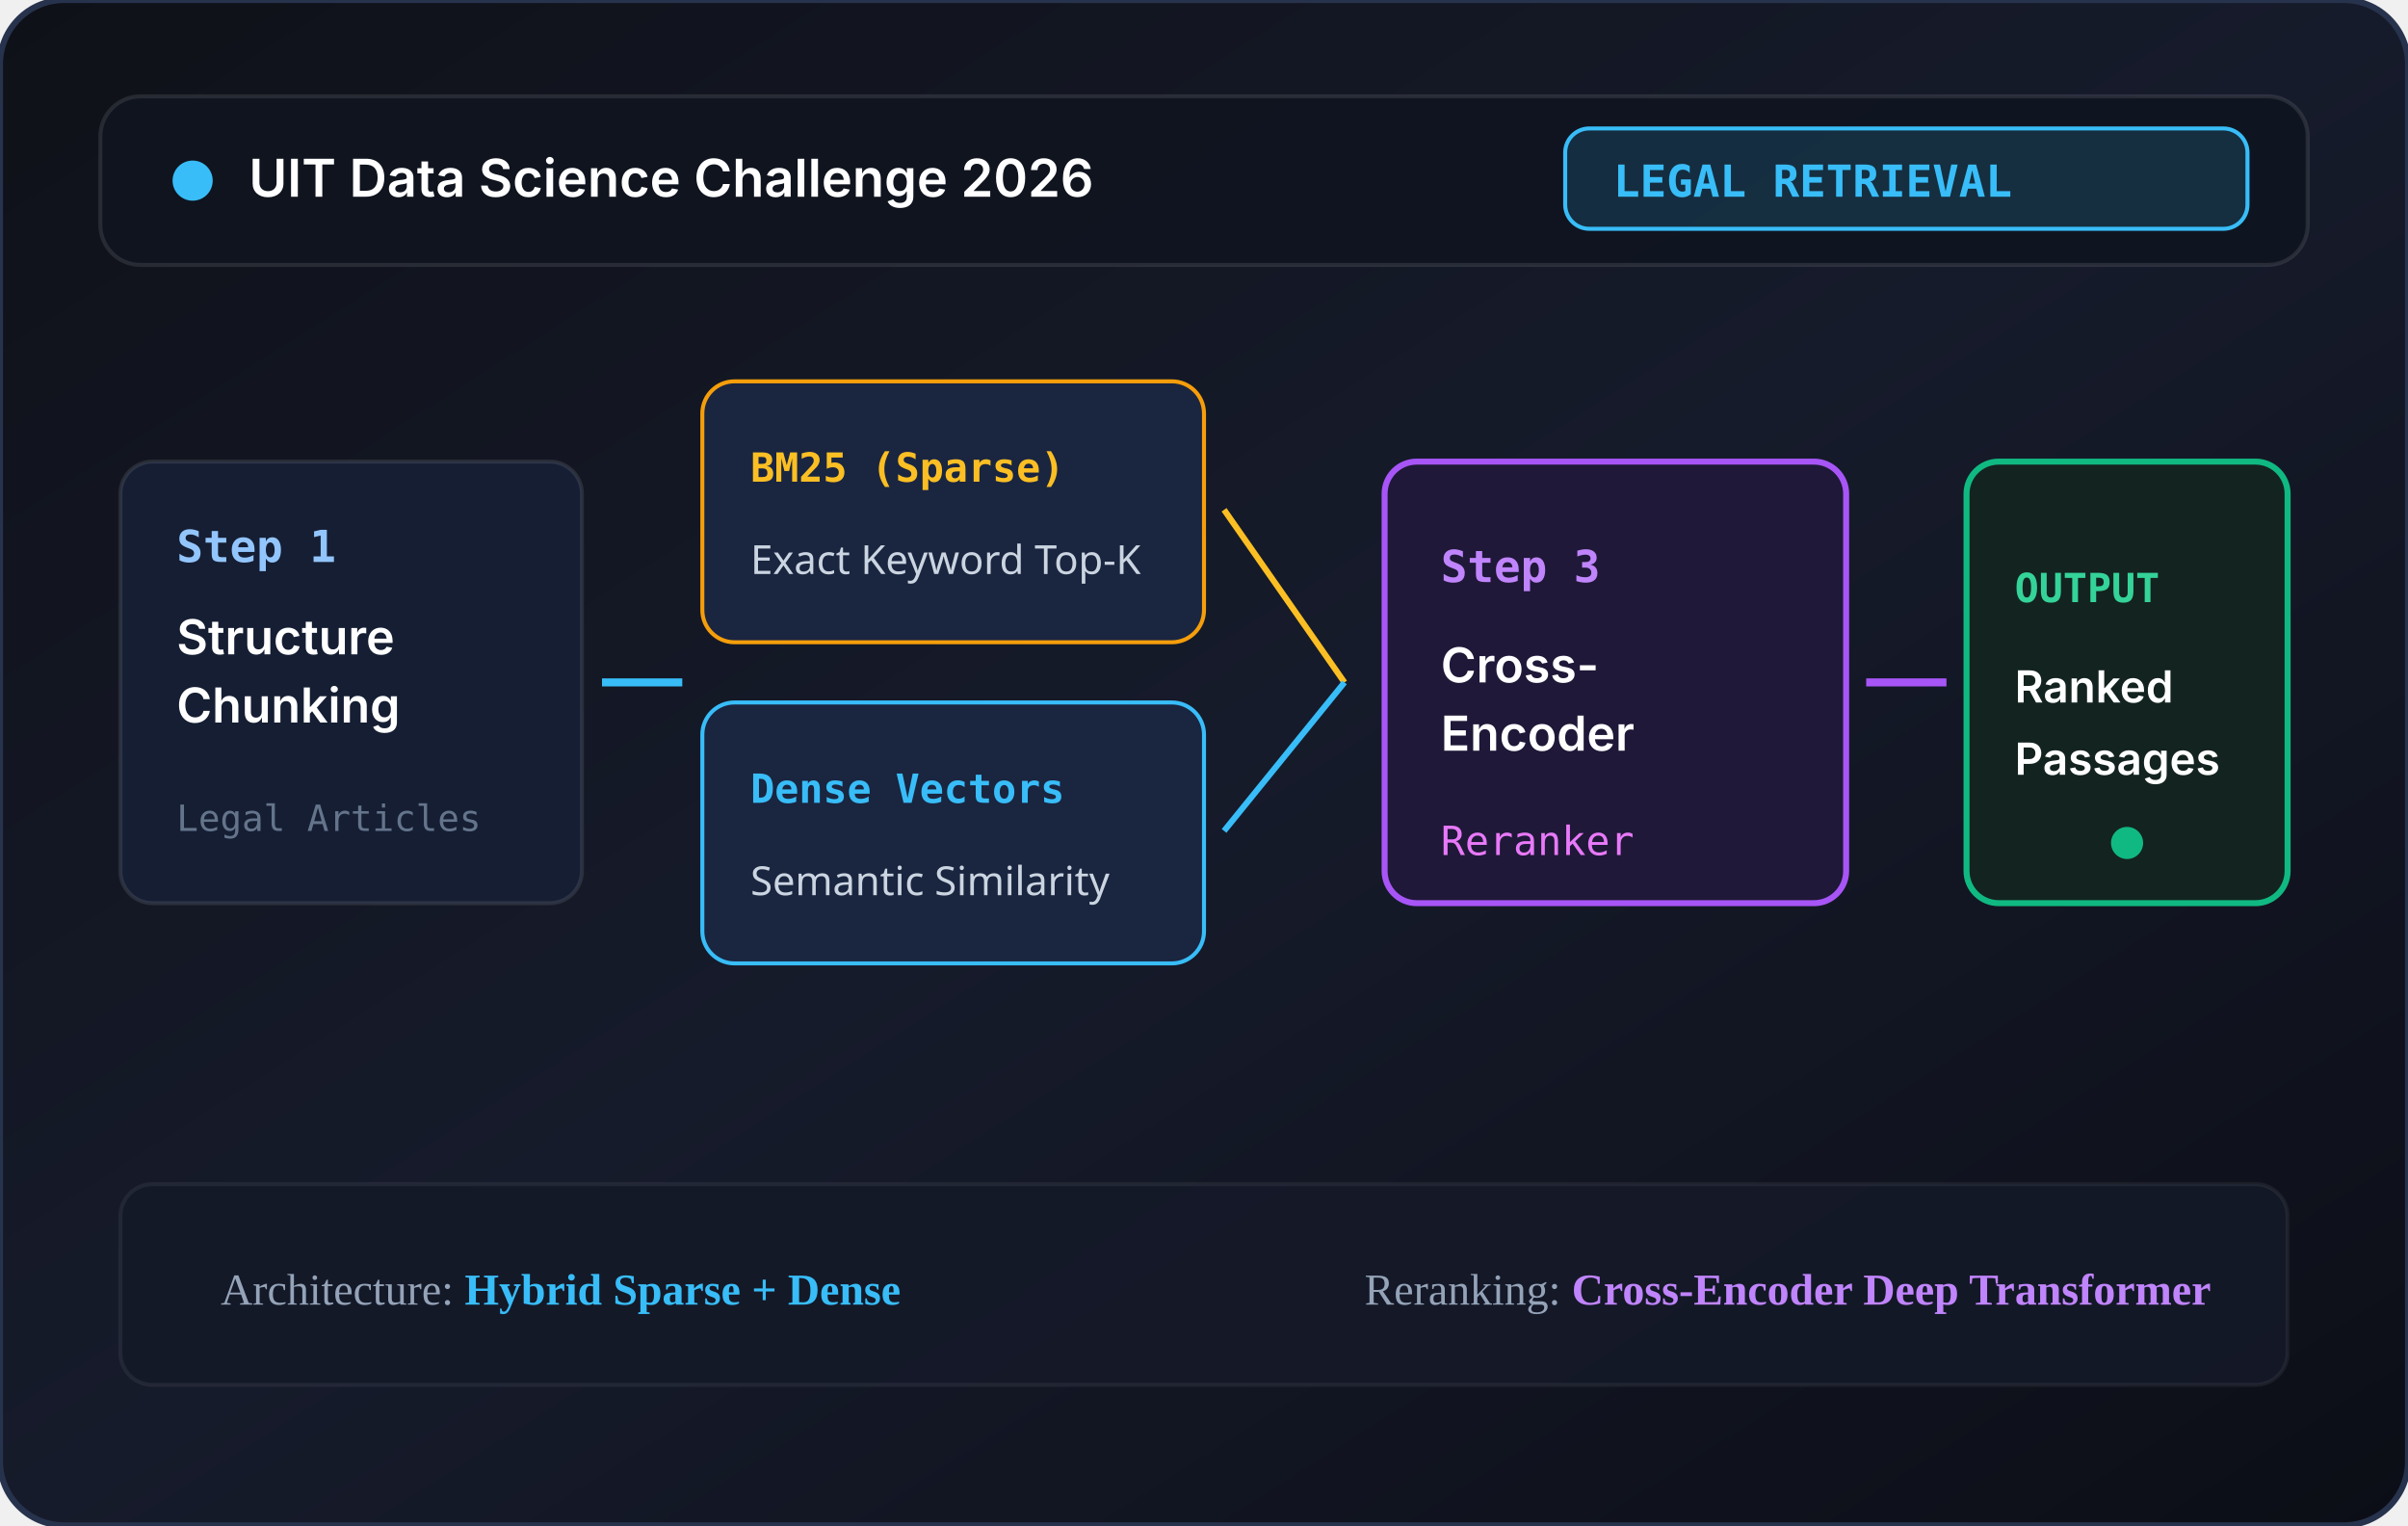
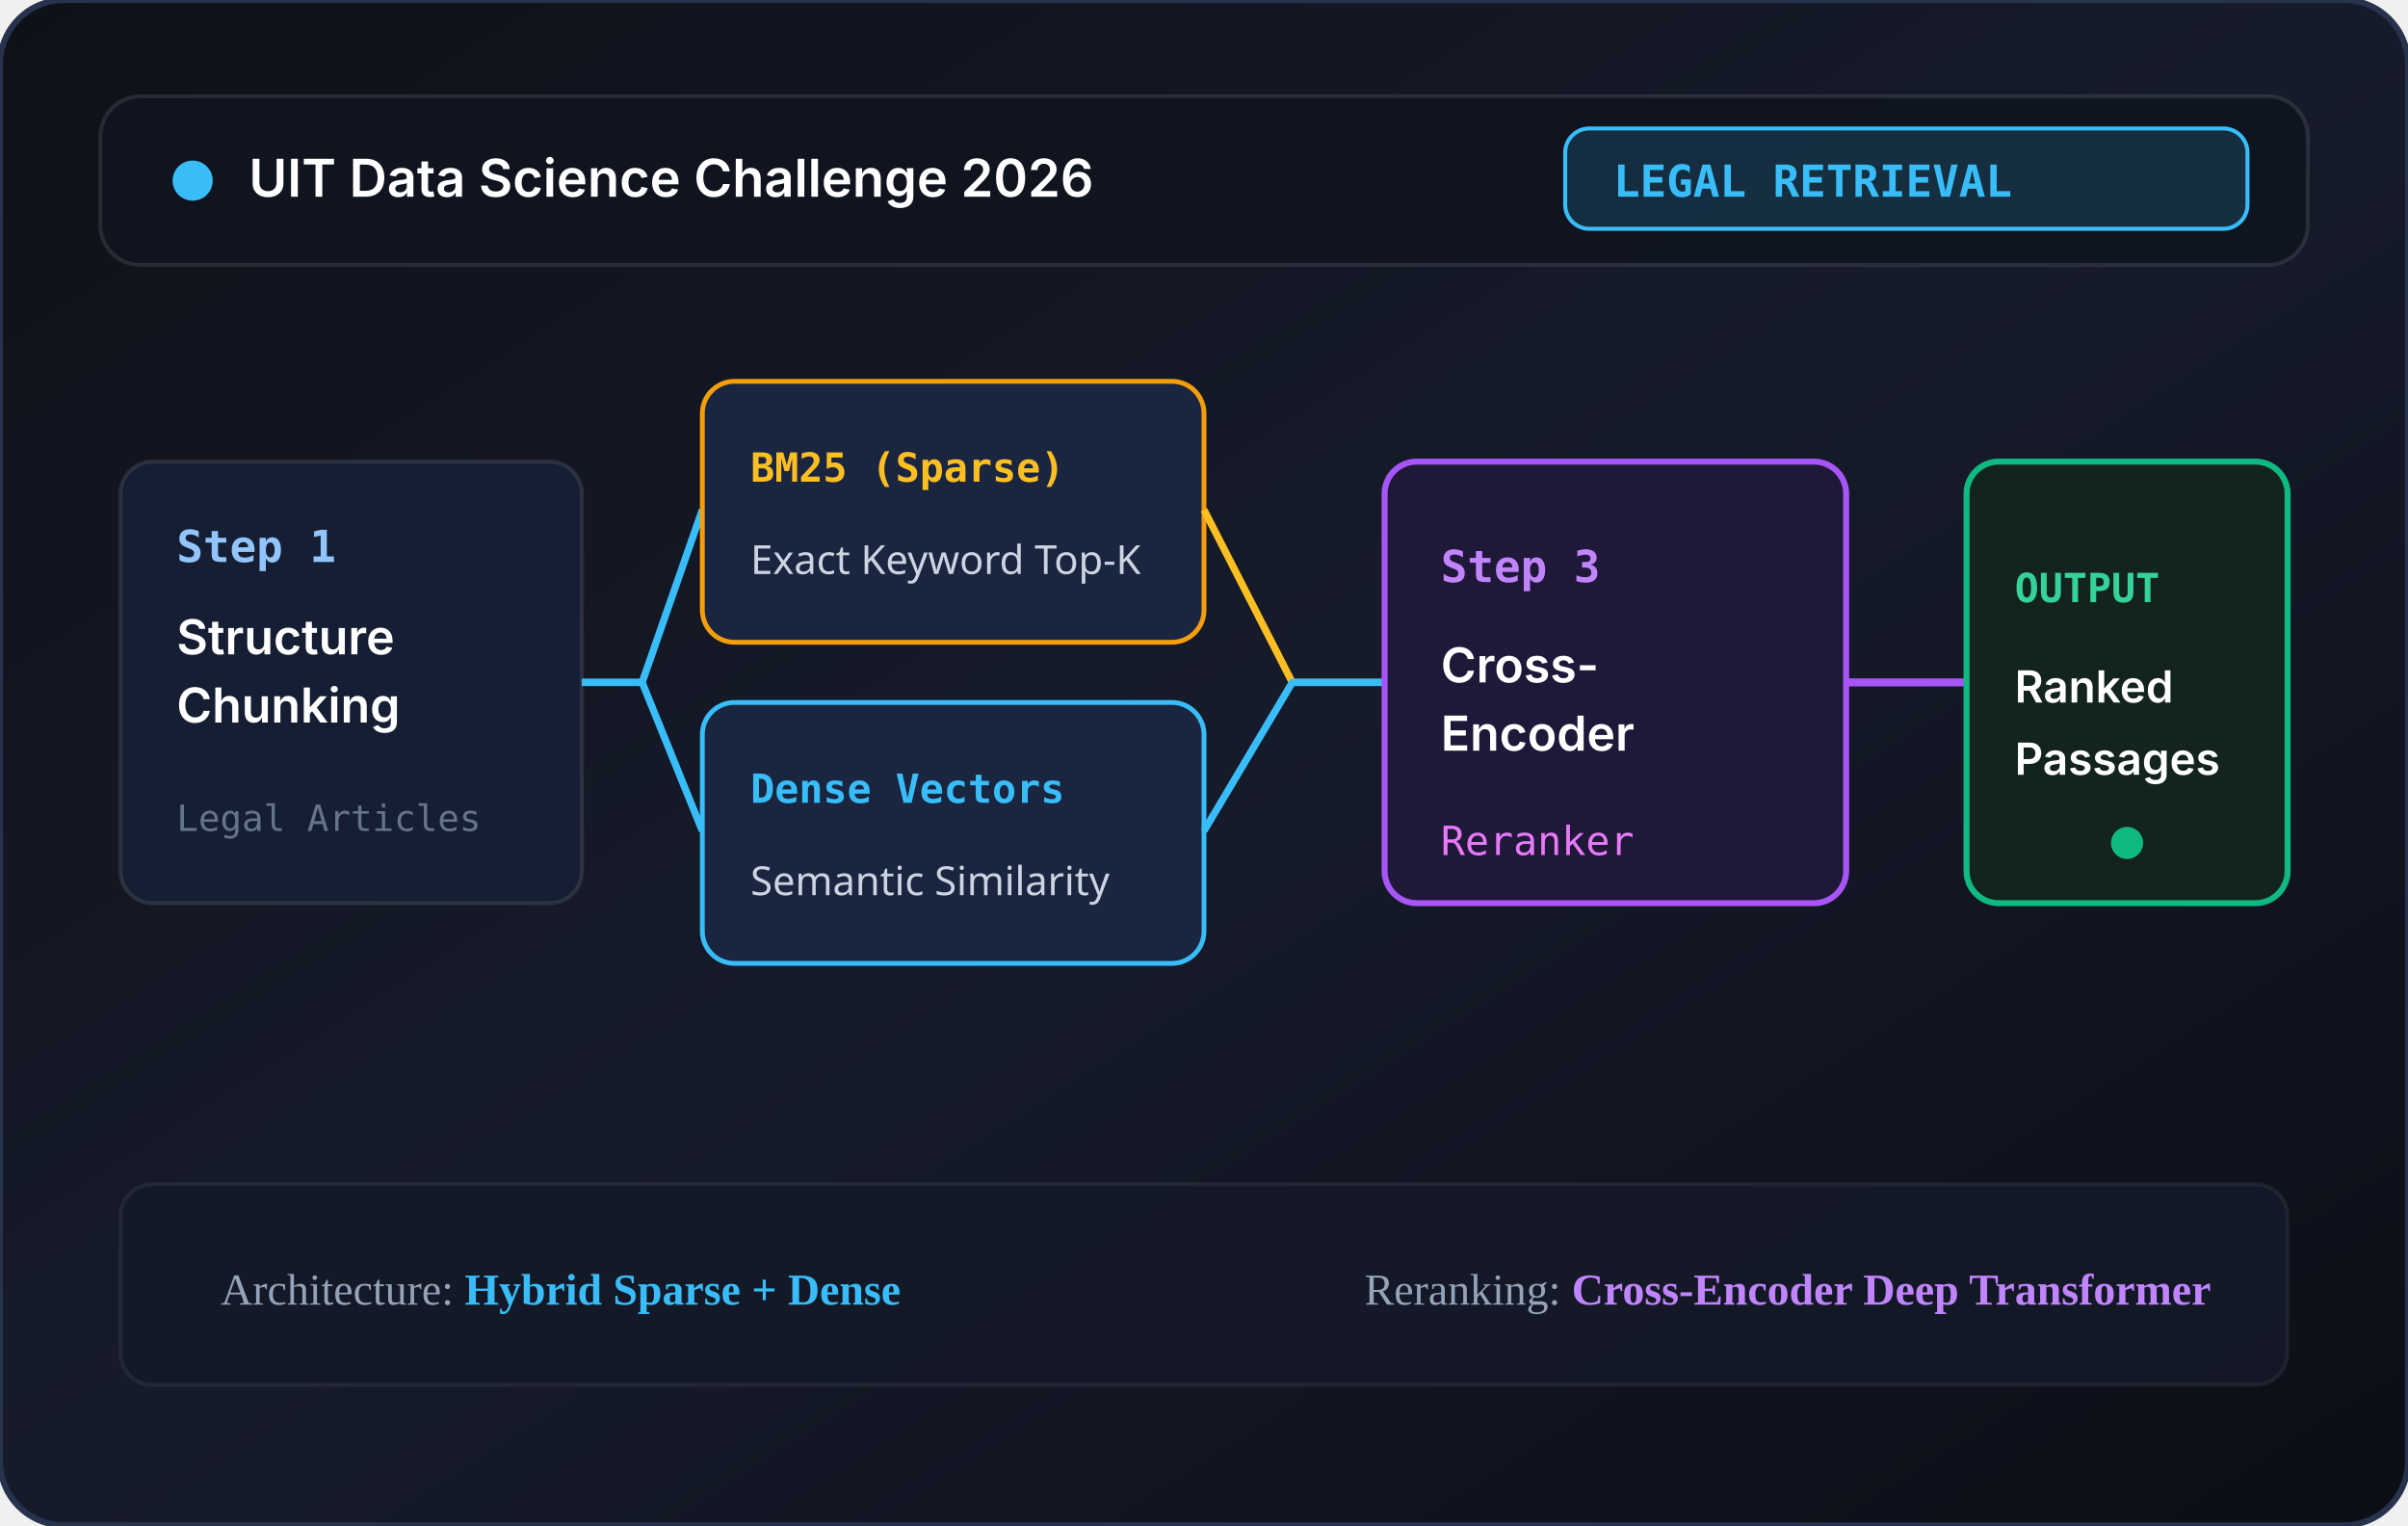
<svg xmlns="http://www.w3.org/2000/svg" width="600" height="380" viewBox="0 0 600 380" fill="none">
  <defs>
    <linearGradient id="bgGrad3" x1="0%" y1="0%" x2="100%" y2="100%">
      <stop offset="0%" stop-color="#0f1118" />
      <stop offset="50%" stop-color="#161b2b" />
      <stop offset="100%" stop-color="#0c0e16" />
    </linearGradient>
  </defs>
  <rect width="600" height="380" rx="16" fill="url(#bgGrad3)" stroke="#27334d" stroke-width="1.5" />
  <rect x="25" y="24" width="550" height="42" rx="10" fill="rgba(15, 20, 32, 0.9)" stroke="rgba(255,255,255,0.1)" />
  <circle cx="48" cy="45" r="5" fill="#38bdf8" />
  <text x="62" y="49" fill="#ffffff" font-family="'Inter', sans-serif" font-size="13" font-weight="600">UIT Data Science Challenge 2026</text>
  <rect x="390" y="32" width="170" height="25" rx="6" fill="rgba(56, 189, 248, 0.15)" stroke="#38bdf8" stroke-width="1" />
  <text x="402" y="49" fill="#38bdf8" font-family="'JetBrains Mono', monospace" font-size="11" font-weight="600">LEGAL RETRIEVAL</text>
  <g transform="translate(30, 95)">
    <rect x="0" y="20" width="115" height="110" rx="8" fill="#151e33" stroke="rgba(255,255,255,0.1)" />
    <text x="14" y="45" fill="#93c5fd" font-family="'JetBrains Mono', monospace" font-size="11" font-weight="bold">Step 1</text>
    <text x="14" y="68" fill="#fff" font-family="'Inter', sans-serif" font-size="12" font-weight="600">Structure</text>
    <text x="14" y="85" fill="#fff" font-family="'Inter', sans-serif" font-size="12" font-weight="600">Chunking</text>
    <text x="14" y="112" fill="#64748b" font-size="9" font-family="monospace">Legal Articles</text>
-     <path d="M 120 75 L 140 75" stroke="#38bdf8" stroke-width="2" marker-end="url(#arrow)" />
+     <path d="M 115 75 L 130 75 L 145 32" stroke="#38bdf8" stroke-width="1.8" />
+     <path d="M 115 75 L 130 75 L 145 112" stroke="#38bdf8" stroke-width="1.8" />
    <g transform="translate(145, 0)">
-       <rect x="0" y="0" width="125" height="65" rx="8" fill="#1a2540" stroke="#f59e0b" stroke-width="1" />
+       <rect x="0" y="0" width="125" height="65" rx="8" fill="#1a2540" stroke="#f59e0b" stroke-width="1.2" />
      <text x="12" y="25" fill="#fbbf24" font-family="'JetBrains Mono', monospace" font-size="10" font-weight="bold">BM25 (Sparse)</text>
      <text x="12" y="48" fill="#cbd5e1" font-size="10" font-family="sans-serif">Exact Keyword Top-K</text>
-       <rect x="0" y="80" width="125" height="65" rx="8" fill="#1a2540" stroke="#38bdf8" stroke-width="1" />
+       <rect x="0" y="80" width="125" height="65" rx="8" fill="#1a2540" stroke="#38bdf8" stroke-width="1.2" />
      <text x="12" y="105" fill="#38bdf8" font-family="'JetBrains Mono', monospace" font-size="10" font-weight="bold">Dense Vectors</text>
      <text x="12" y="128" fill="#cbd5e1" font-size="10" font-family="sans-serif">Semantic Similarity</text>
    </g>
-     <path d="M 275 32 L 305 75" stroke="#fbbf24" stroke-width="1.5" />
-     <path d="M 275 112 L 305 75" stroke="#38bdf8" stroke-width="1.5" />
+     <path d="M 270 32 L 292 75 L 315 75" stroke="#fbbf24" stroke-width="1.8" />
+     <path d="M 270 112 L 292 75 L 315 75" stroke="#38bdf8" stroke-width="1.8" />
    <g transform="translate(315, 20)">
      <rect x="0" y="0" width="115" height="110" rx="8" fill="#1f1838" stroke="#a855f7" stroke-width="1.5" />
      <text x="14" y="30" fill="#c084fc" font-family="'JetBrains Mono', monospace" font-size="11" font-weight="bold">Step 3</text>
      <text x="14" y="55" fill="#fff" font-family="'Inter', sans-serif" font-size="12" font-weight="600">Cross-</text>
      <text x="14" y="72" fill="#fff" font-family="'Inter', sans-serif" font-size="12" font-weight="600">Encoder</text>
      <text x="14" y="98" fill="#e879f9" font-size="10" font-family="monospace">Reranker</text>
    </g>
-     <path d="M 435 75 L 455 75" stroke="#a855f7" stroke-width="2" />
+     <path d="M 430 75 L 460 75" stroke="#a855f7" stroke-width="2" />
    <g transform="translate(460, 20)">
      <rect x="0" y="0" width="80" height="110" rx="8" fill="#132320" stroke="#10b981" stroke-width="1.5" />
      <text x="12" y="35" fill="#34d399" font-family="'JetBrains Mono', monospace" font-size="10" font-weight="bold">OUTPUT</text>
      <text x="12" y="60" fill="#fff" font-family="'Inter', sans-serif" font-size="11" font-weight="600">Ranked</text>
      <text x="12" y="78" fill="#fff" font-family="'Inter', sans-serif" font-size="11" font-weight="600">Passages</text>
      <circle cx="40" cy="95" r="4" fill="#10b981" />
    </g>
  </g>
  <g transform="translate(30, 295)">
    <rect width="540" height="50" rx="8" fill="rgba(20, 25, 40, 0.85)" stroke="rgba(255,255,255,0.06)" />
    <text x="25" y="30" fill="#94a3b8" font-size="11">Architecture: <tspan fill="#38bdf8" font-weight="bold">Hybrid Sparse + Dense</tspan>
    </text>
    <text x="310" y="30" fill="#94a3b8" font-size="11">Reranking: <tspan fill="#c084fc" font-weight="bold">Cross-Encoder Deep Transformer</tspan>
    </text>
  </g>
</svg>
